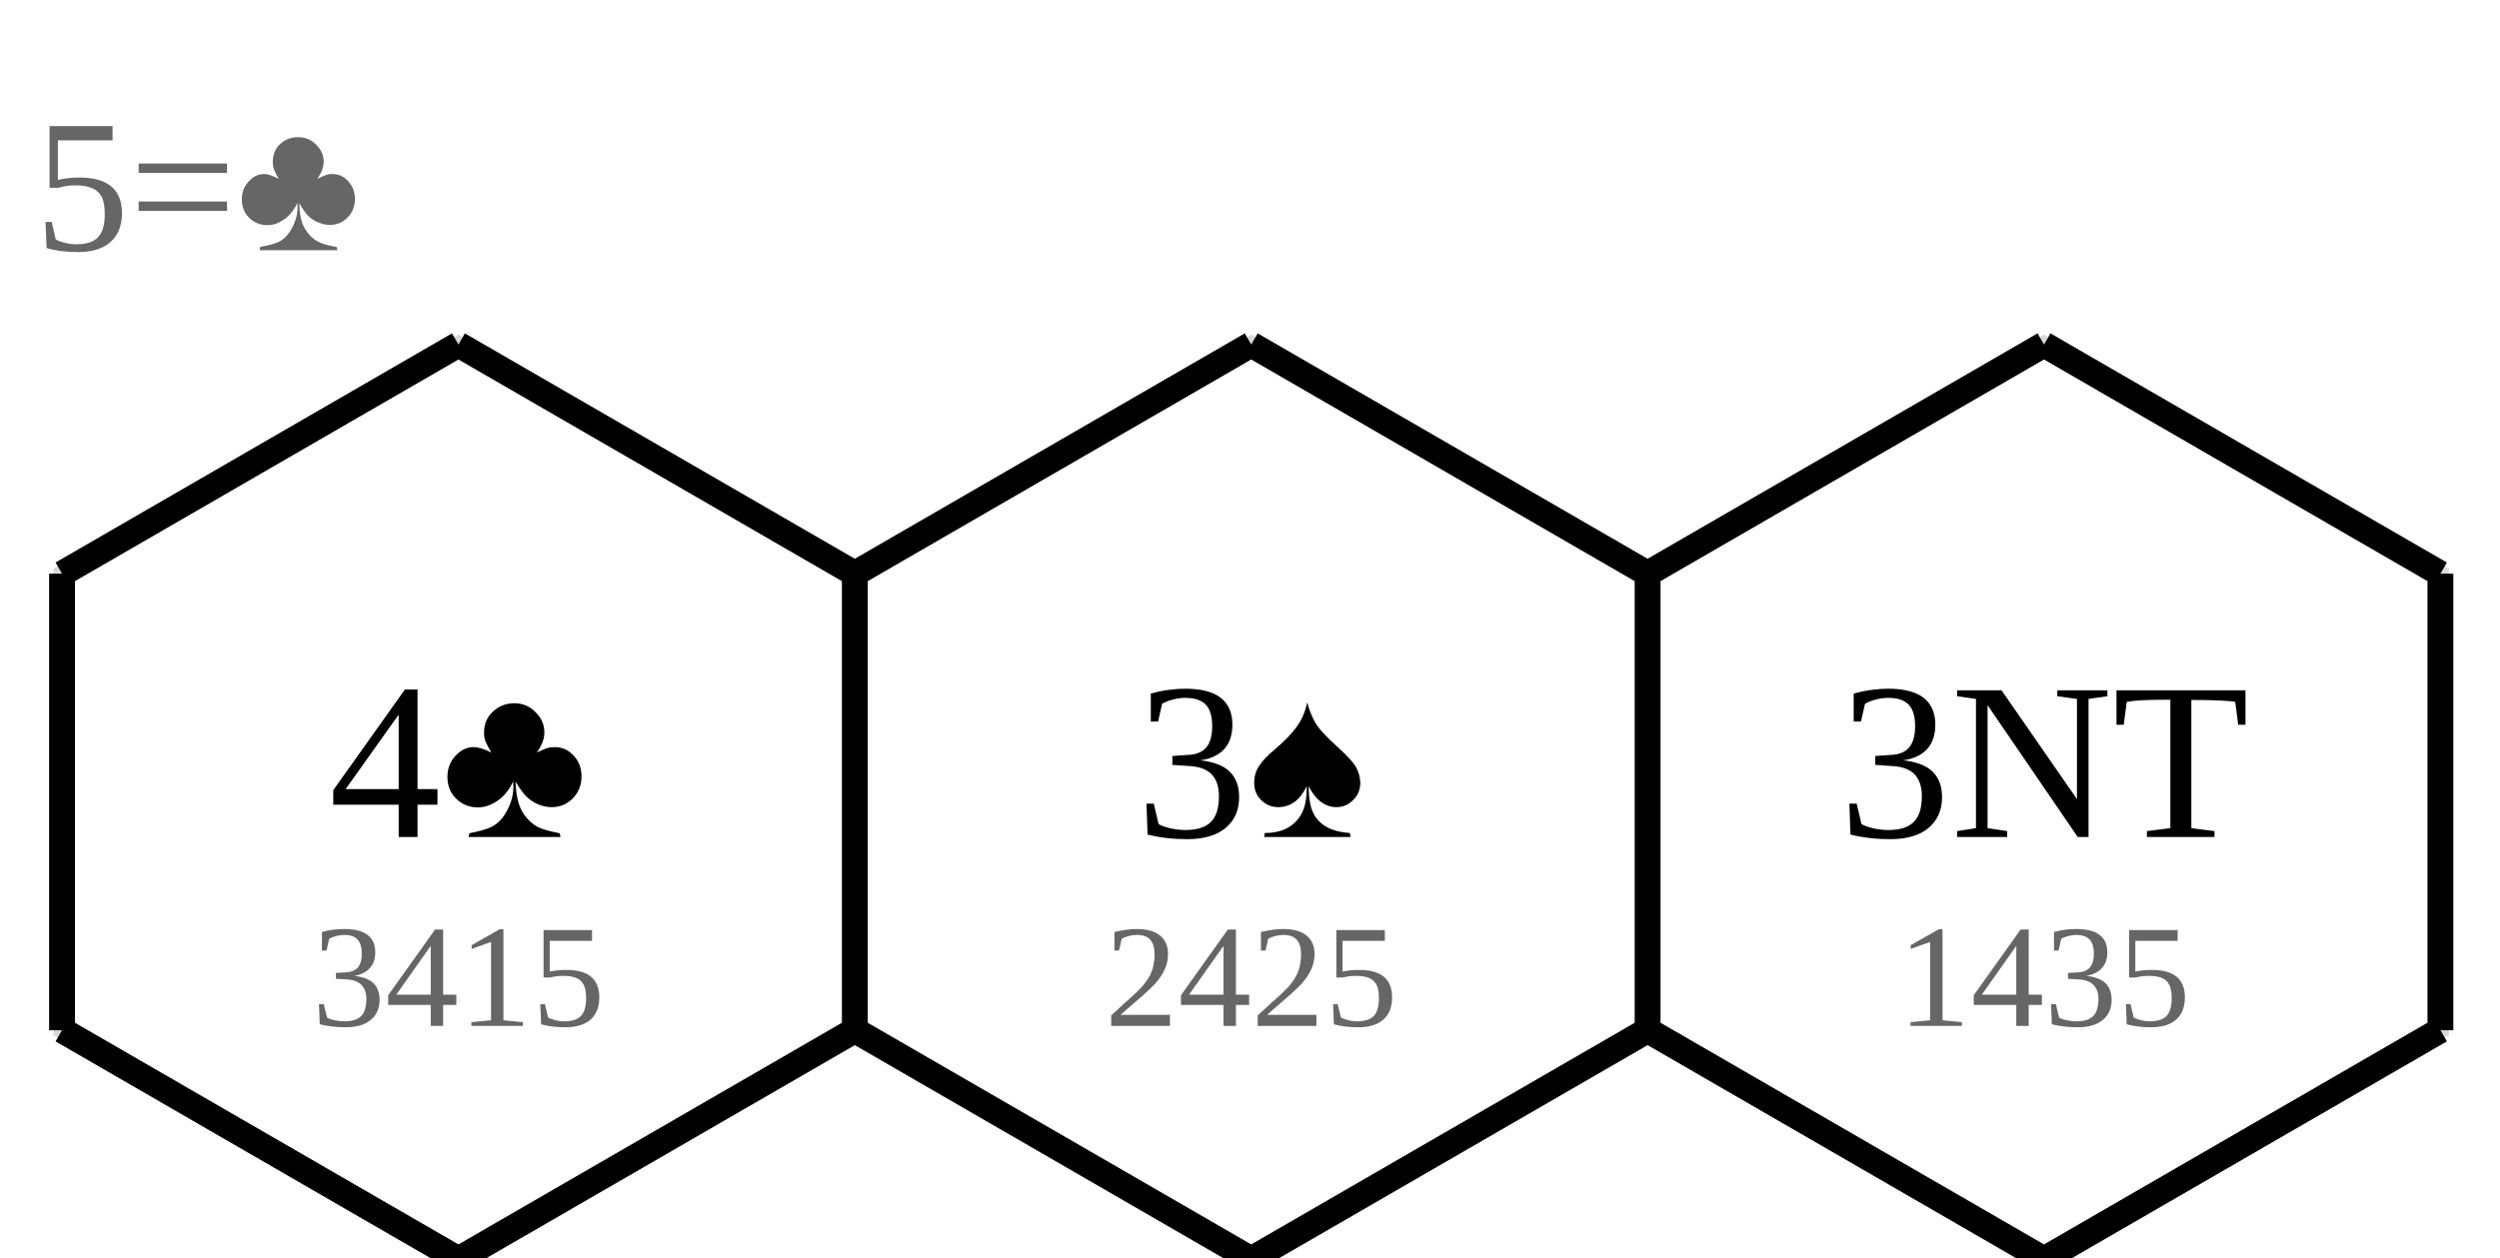
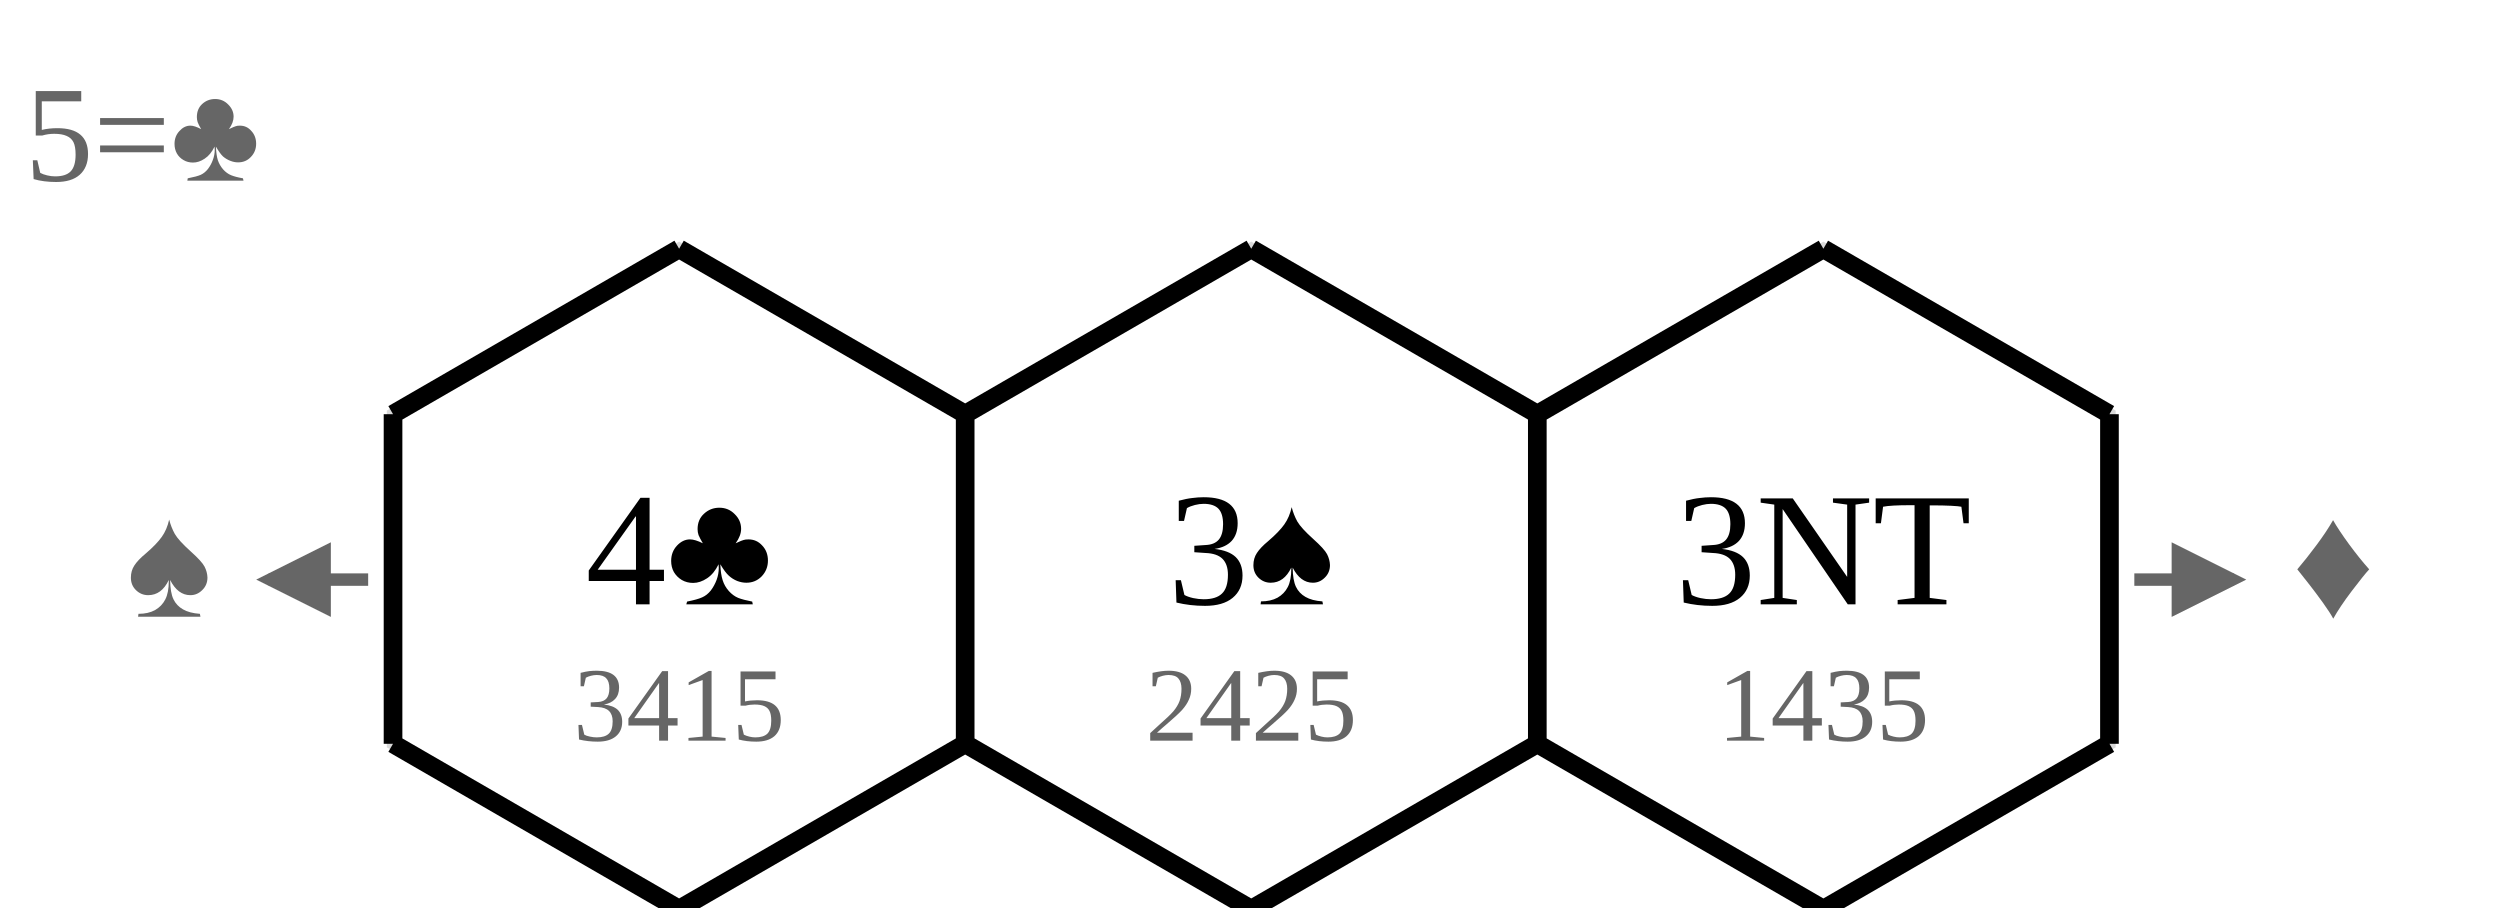
- <svg xmlns="http://www.w3.org/2000/svg" viewBox="0 0 145 73" style="display:block;margin:1em auto;width:100%;max-width:145px" fill="currentColor" font-size="13" text-anchor="middle" dominant-baseline="middle">
+ <svg xmlns="http://www.w3.org/2000/svg" viewBox="0 0 201 73" style="display:block;margin:1em auto;width:100%;max-width:201px" fill="currentColor" font-size="13" text-anchor="middle" dominant-baseline="middle">
  <defs>
    <pattern id="hatch" width="6" height="6" patternUnits="userSpaceOnUse" patternTransform="rotate(45)">
      <path d="M0 0v6" stroke="currentColor" stroke-opacity=".35" />
    </pattern>
+     <marker id="arrow" viewBox="0 0 6 6" refX="5" refY="3" markerWidth="6" markerHeight="6" orient="auto">
+       <path d="M0 0L6 3L0 6Z" />
+     </marker>
  </defs>
  <g transform="translate(0.0,0.0)">
    <text x="2" y="12" font-size="11" opacity=".6" text-anchor="start">5=♣</text>
-     <path d="M141.6,33.3L118.6,20.0L95.6,33.3L95.6,59.8L118.6,73.1L141.6,59.8ZM95.6,33.3L72.6,20.0L49.6,33.3L49.6,59.8L72.6,73.1L95.6,59.8ZM49.6,33.3L26.6,20.0L3.6,33.3L3.6,59.8L26.6,73.1L49.6,59.8Z" fill="none" stroke="currentColor" stroke-opacity=".15" />
-     <path d="M141.6,33.3L118.6,20.0M118.6,20.0L95.6,33.3M95.6,33.3L95.6,59.8M95.6,59.8L118.6,73.1M118.6,73.1L141.6,59.8M141.6,59.8L141.6,33.3M95.6,33.3L72.6,20.0M72.6,20.0L49.6,33.3M49.6,33.3L49.6,59.8M49.6,59.8L72.6,73.1M72.6,73.1L95.6,59.8M95.6,59.8L95.6,33.3M49.6,33.3L26.6,20.0M26.6,20.0L3.6,33.3M3.6,33.3L3.6,59.8M3.6,59.8L26.6,73.1M26.6,73.1L49.6,59.8M49.6,59.8L49.6,33.3" fill="none" stroke="currentColor" stroke-width="1.5" />
-     <text x="118.6" y="45.6">3NT</text>
-     <text x="118.6" y="57.6" font-size="8.5" opacity=".6">1435</text>
-     <text x="72.6" y="45.6">3♠</text>
-     <text x="72.6" y="57.6" font-size="8.5" opacity=".6">2425</text>
-     <text x="26.6" y="45.6">4♣</text>
-     <text x="26.6" y="57.6" font-size="8.5" opacity=".6">3415</text>
+     <path d="M169.6,33.3L146.6,20.0L123.6,33.3L123.6,59.8L146.6,73.1L169.6,59.8ZM123.6,33.3L100.6,20.0L77.6,33.3L77.6,59.8L100.6,73.1L123.6,59.8ZM77.6,33.3L54.6,20.0L31.6,33.3L31.6,59.8L54.6,73.1L77.6,59.8Z" fill="none" stroke="currentColor" stroke-opacity=".15" />
+     <path d="M169.6,33.3L146.6,20.0M146.6,20.0L123.6,33.3M123.6,33.3L123.6,59.8M123.6,59.8L146.6,73.1M146.6,73.1L169.6,59.8M169.6,59.8L169.6,33.3M123.6,33.3L100.6,20.0M100.6,20.0L77.6,33.3M77.6,33.3L77.6,59.8M77.6,59.8L100.6,73.1M100.6,73.1L123.6,59.8M123.6,59.8L123.6,33.3M77.6,33.3L54.6,20.0M54.6,20.0L31.6,33.3M31.6,33.3L31.6,59.8M31.6,59.8L54.6,73.1M54.6,73.1L77.6,59.8M77.6,59.8L77.6,33.3" fill="none" stroke="currentColor" stroke-width="1.5" />
+     <text x="146.6" y="45.6">3NT</text>
+     <text x="146.6" y="57.6" font-size="8.5" opacity=".6">1435</text>
+     <text x="100.6" y="45.6">3♠</text>
+     <text x="100.6" y="57.6" font-size="8.5" opacity=".6">2425</text>
+     <text x="54.6" y="45.6">4♣</text>
+     <text x="54.6" y="57.6" font-size="8.5" opacity=".6">3415</text>
+     <g opacity=".6">
+       <path d="M29.6,46.6l-8.0,-0.0" stroke="currentColor" marker-end="url(#arrow)" />
+       <text x="13.6" y="46.6">♠</text>
+       <path d="M171.6,46.6l8.0,-0.0" stroke="currentColor" marker-end="url(#arrow)" />
+       <text x="187.6" y="46.6">
+         <tspan class="♦">♦</tspan>
+       </text>
+     </g>
  </g>
</svg>
